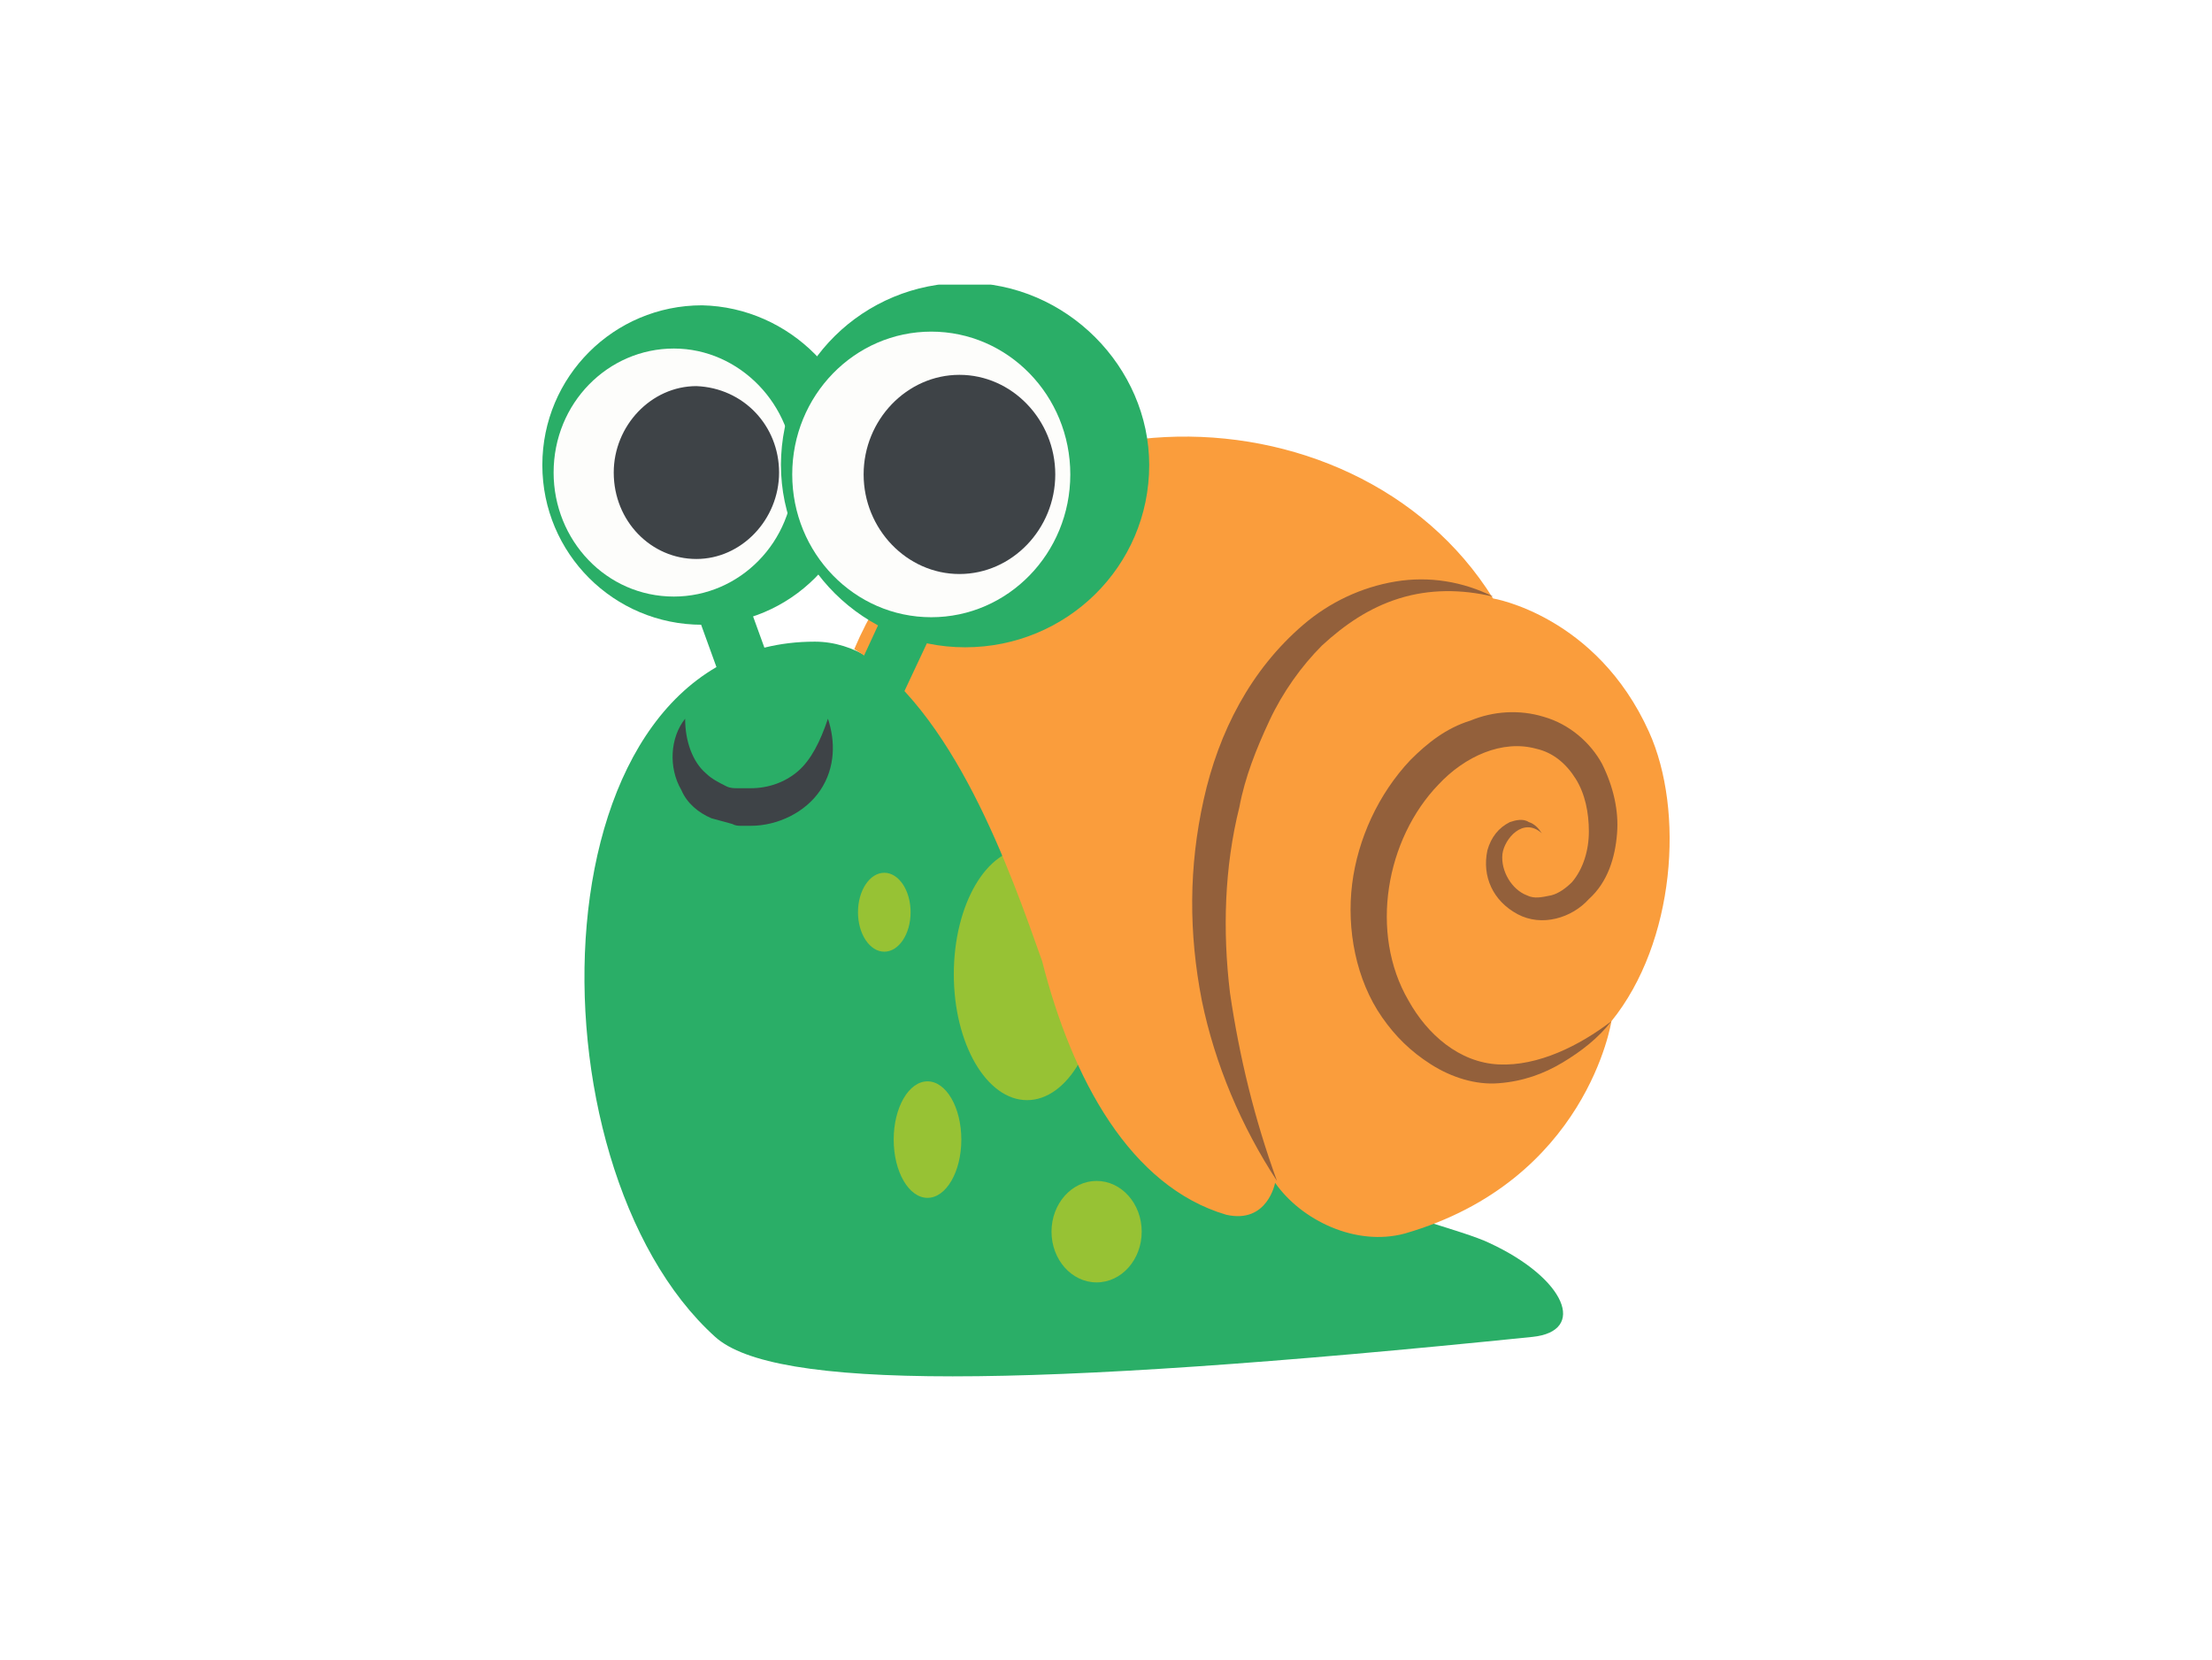
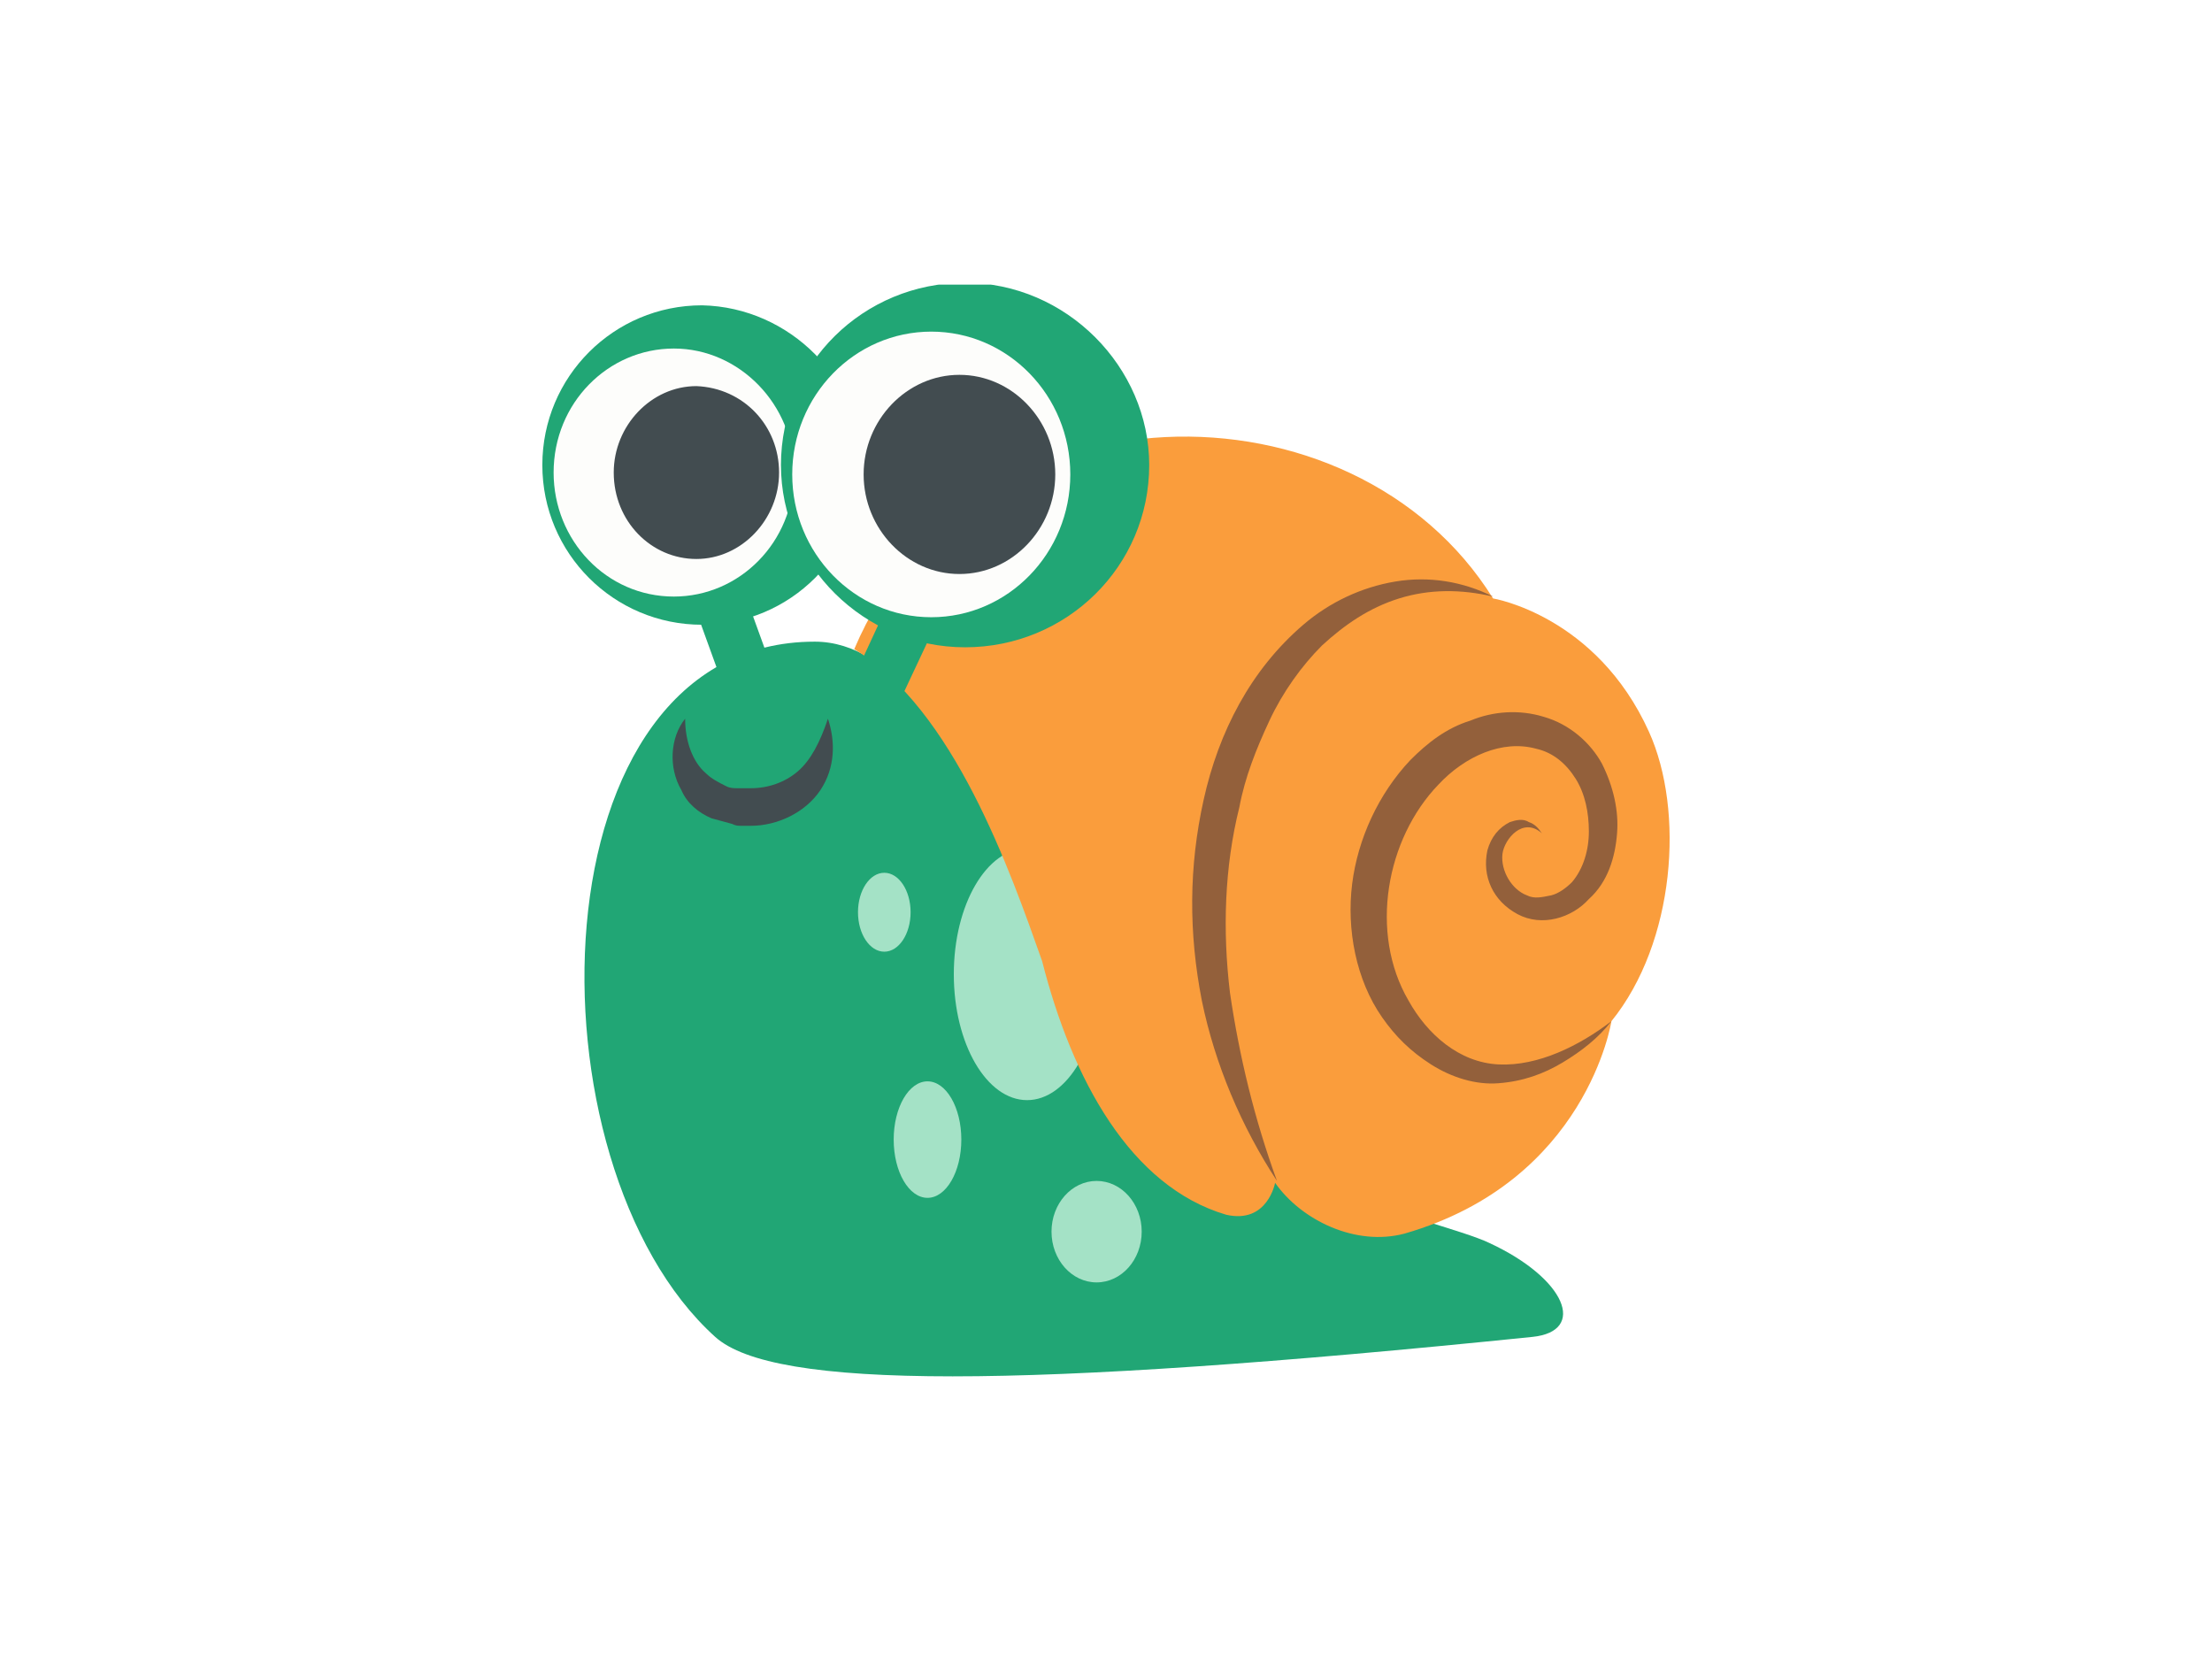
<svg xmlns="http://www.w3.org/2000/svg" xmlns:xlink="http://www.w3.org/1999/xlink" version="1.0" id="katman_1" x="0px" y="0px" viewBox="0 0 600 450" style="enable-background:new 0 0 600 450;" xml:space="preserve">
  <style type="text/css">
- 	.st0{fill:#2AAE67;}
- 	.st1{fill:#97C234;}
- 	.st2{fill:#3E4347;}
+ 	.st0{fill:#21A675;}
+ 	.st1{fill:#A4E2C6;}
+ 	.st2{fill:#424C50;}
	.st3{fill:#FA9D3C;}
	.st4{fill:#FDFDFB;}
	.st5{fill:#93603B;}
</style>
  <symbol id="snail" viewBox="-30 -29 60 58.1">
    <path class="st0" d="M-2.4,10.8c0,0-4.7-20.8-13.1-20.8c-15.1,0-15.5,27.8-5.3,37c3.1,2.8,16.1,2.8,43.5,0c2.9-0.3,1.8-3.1-2.3-5   C17.7,20.7,4.6,18.2-2.4,10.8" />
    <g>
      <ellipse class="st1" cx="-4.2" cy="7.7" rx="3.9" ry="6.7" />
      <ellipse class="st1" cx="-0.5" cy="21.4" rx="2.4" ry="2.7" />
      <ellipse class="st1" cx="-9.5" cy="16.5" rx="1.8" ry="3.1" />
      <ellipse class="st1" cx="-11.8" cy="4.4" rx="1.4" ry="2.1" />
    </g>
    <path class="st2" d="M-22.4-5.9c0,1.2,0.4,2.3,1.1,2.9c0.3,0.3,0.7,0.5,1.1,0.7c0.2,0.1,0.4,0.1,0.6,0.1c0,0,0.3,0,0.4,0   s0.2,0,0.3,0c0.9,0,1.8-0.3,2.5-0.9c0.7-0.6,1.2-1.6,1.6-2.8c0.4,1.2,0.4,2.6-0.4,3.8c-0.8,1.2-2.3,1.9-3.7,1.9c-0.2,0-0.3,0-0.5,0   c-0.2,0-0.3,0-0.5-0.1c-0.4-0.1-0.7-0.2-1.1-0.3c-0.7-0.3-1.3-0.8-1.6-1.5C-23.3-3.3-23.2-4.9-22.4-5.9" />
    <path class="st3" d="M26.9,10.2C30.3,6,30.8-1,28.9-5.2c-2.8-6.2-8.3-7.1-8.3-7.1c-7.4-11.9-27.8-11.9-34,2.7   C-8.1-6.4-5.1,2.2-3.4,7c1.6,6.3,4.7,12,9.8,13.5C8.6,21,9,18.8,9,18.8c1.4,2,4.3,3.4,6.9,2.7C25.6,18.7,26.9,10.2,26.9,10.2" />
    <g>
      <path class="st0" d="M-17.5-7.8l-2.6,0.9l-2.5-6.9l2.6-0.9L-17.5-7.8z" />
      <path class="st0" d="M-11.7-5.3l-2.5-1.1l3.1-6.7l2.5,1.2L-11.7-5.3z" />
      <path class="st0" d="M-13-19.4c0,4.7-3.8,8.5-8.5,8.5s-8.5-3.8-8.5-8.5s3.8-8.5,8.5-8.5C-16.8-27.8-13-23.9-13-19.4" />
    </g>
    <path class="st4" d="M-16.6-19c0,3.7-2.9,6.6-6.4,6.6c-3.6,0-6.4-3-6.4-6.6c0-3.7,2.9-6.6,6.4-6.6S-16.6-22.6-16.6-19" />
    <path class="st2" d="M-17.4-19c0,2.5-2,4.6-4.4,4.6s-4.4-2-4.4-4.6c0-2.5,2-4.6,4.4-4.6C-19.3-23.5-17.4-21.5-17.4-19" />
    <g>
      <path class="st5" d="M9.1,18.7c-1.9-2.9-3.3-6.2-4-9.6C4.4,5.5,4.4,2,5.2-1.6s2.5-6.9,5.3-9.3c1.4-1.2,3.1-2,4.9-2.3    c1.8-0.3,3.6,0,5.2,0.8c-1.7-0.4-3.4-0.4-5,0.1s-2.9,1.4-4.1,2.5c-1.1,1.1-2.1,2.5-2.8,4s-1.3,3-1.6,4.6C6.3,2,6.2,5.4,6.6,8.7    C7.1,12.1,7.9,15.4,9.1,18.7" />
      <path class="st5" d="M26.9,10.2c-0.7,0.9-1.6,1.6-2.6,2.2c-1,0.6-2.1,1-3.4,1.1c-1.2,0.1-2.5-0.3-3.6-1S15.4,11,14.7,10    c-1.4-2-1.9-4.7-1.6-7.1c0.3-2.4,1.4-4.8,3.1-6.6c0.9-0.9,1.9-1.7,3.2-2.1C20.6-6.3,22-6.4,23.3-6c1.4,0.4,2.5,1.4,3.1,2.5    C27-2.3,27.3-1,27.2,0.2c-0.1,1.3-0.5,2.6-1.5,3.5c-0.9,1-2.5,1.5-3.8,0.8S20,2.5,20.3,1.1c0.2-0.7,0.6-1.2,1.2-1.5    c0.3-0.1,0.7-0.2,1,0c0.3,0.1,0.5,0.3,0.7,0.6c-1-0.9-2,0.3-2.1,1.1c-0.1,0.9,0.5,1.9,1.3,2.2c0.4,0.2,0.8,0.1,1.3,0    c0.4-0.1,0.8-0.4,1.1-0.7c0.6-0.7,0.9-1.7,0.9-2.7s-0.2-2-0.7-2.8s-1.2-1.4-2.1-1.6c-1.8-0.5-3.8,0.4-5.2,1.9    C14.9,0.5,14,5.5,16.1,9.1c1,1.8,2.7,3.3,4.8,3.4C23,12.6,25.2,11.5,26.9,10.2" />
    </g>
    <path class="st0" d="M2.3-19.4c0,5.4-4.4,9.7-9.8,9.7s-9.8-4.4-9.8-9.7c0-5.4,4.4-9.7,9.8-9.7S2.3-24.6,2.3-19.4" />
    <ellipse class="st4" cx="-9.3" cy="-18.9" rx="7.4" ry="7.6" />
    <path class="st2" d="M-2.7-18.9c0,2.9-2.3,5.3-5.1,5.3s-5.1-2.4-5.1-5.3s2.3-5.3,5.1-5.3S-2.7-21.8-2.7-18.9" />
  </symbol>
  <use xlink:href="#snail" width="60" height="58.1" x="-30" y="-29" transform="matrix(5.0964 0 0 5.0964 300 225)" style="overflow:visible;" />
</svg>
